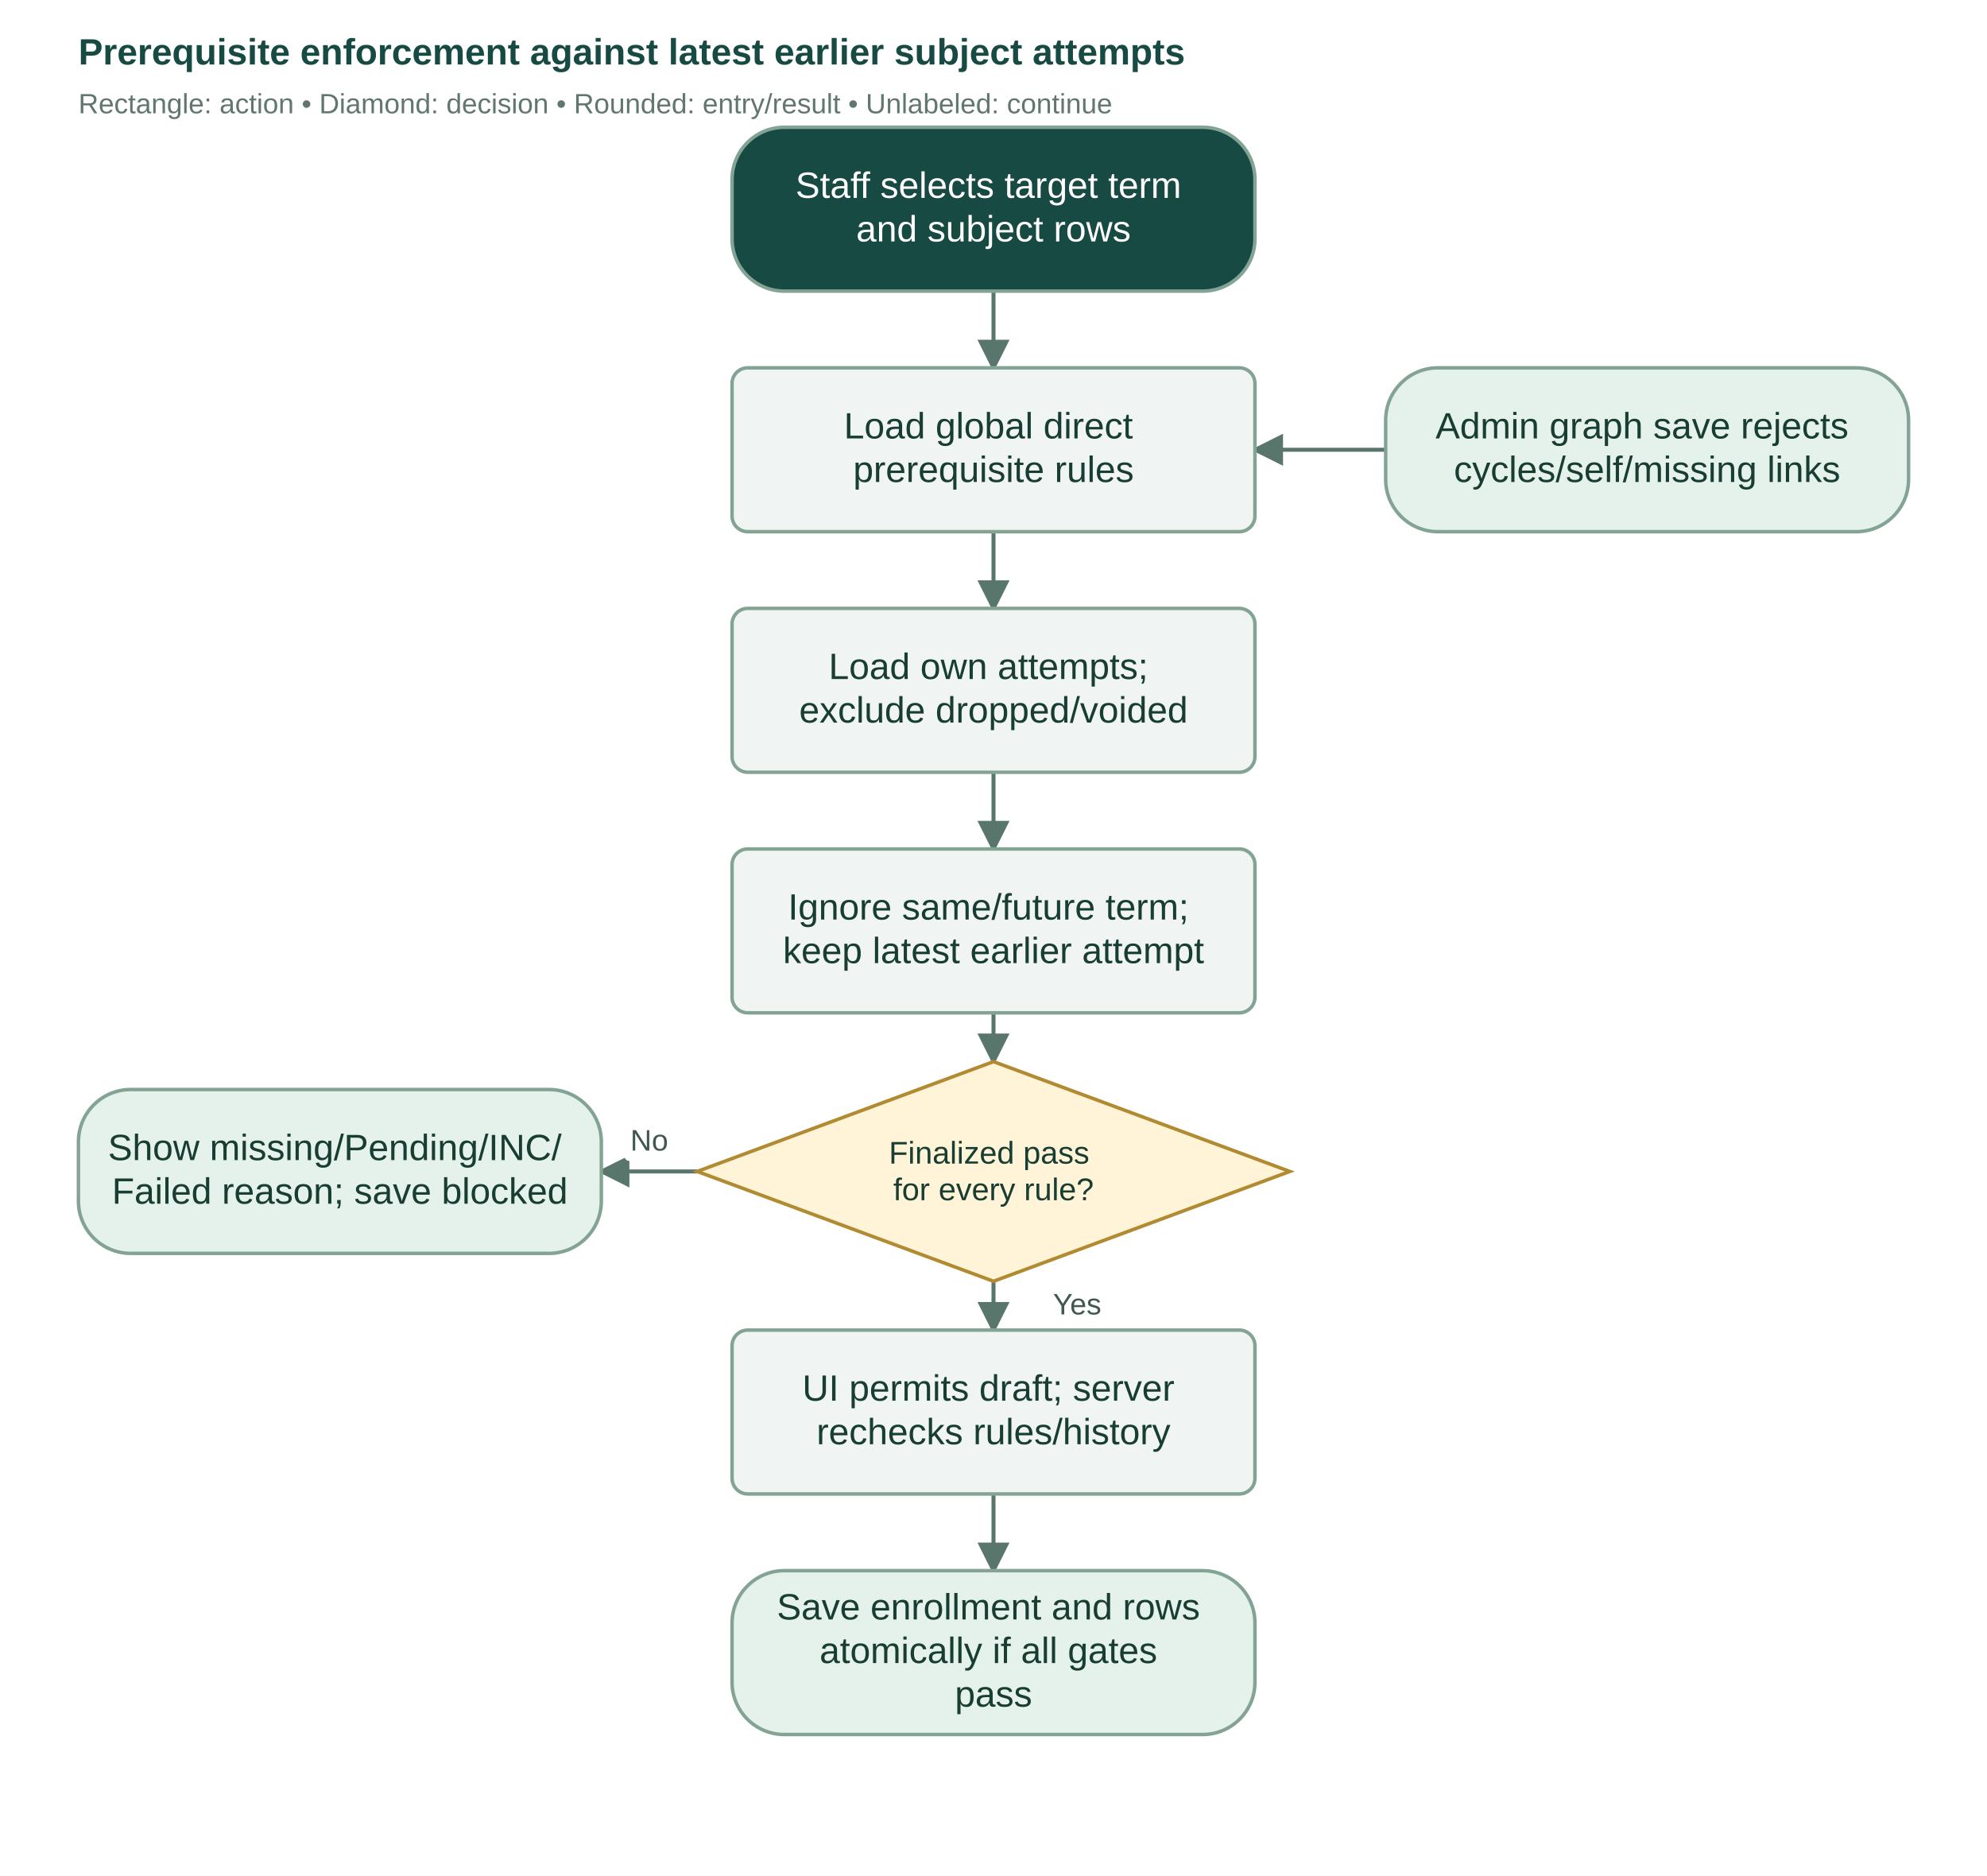
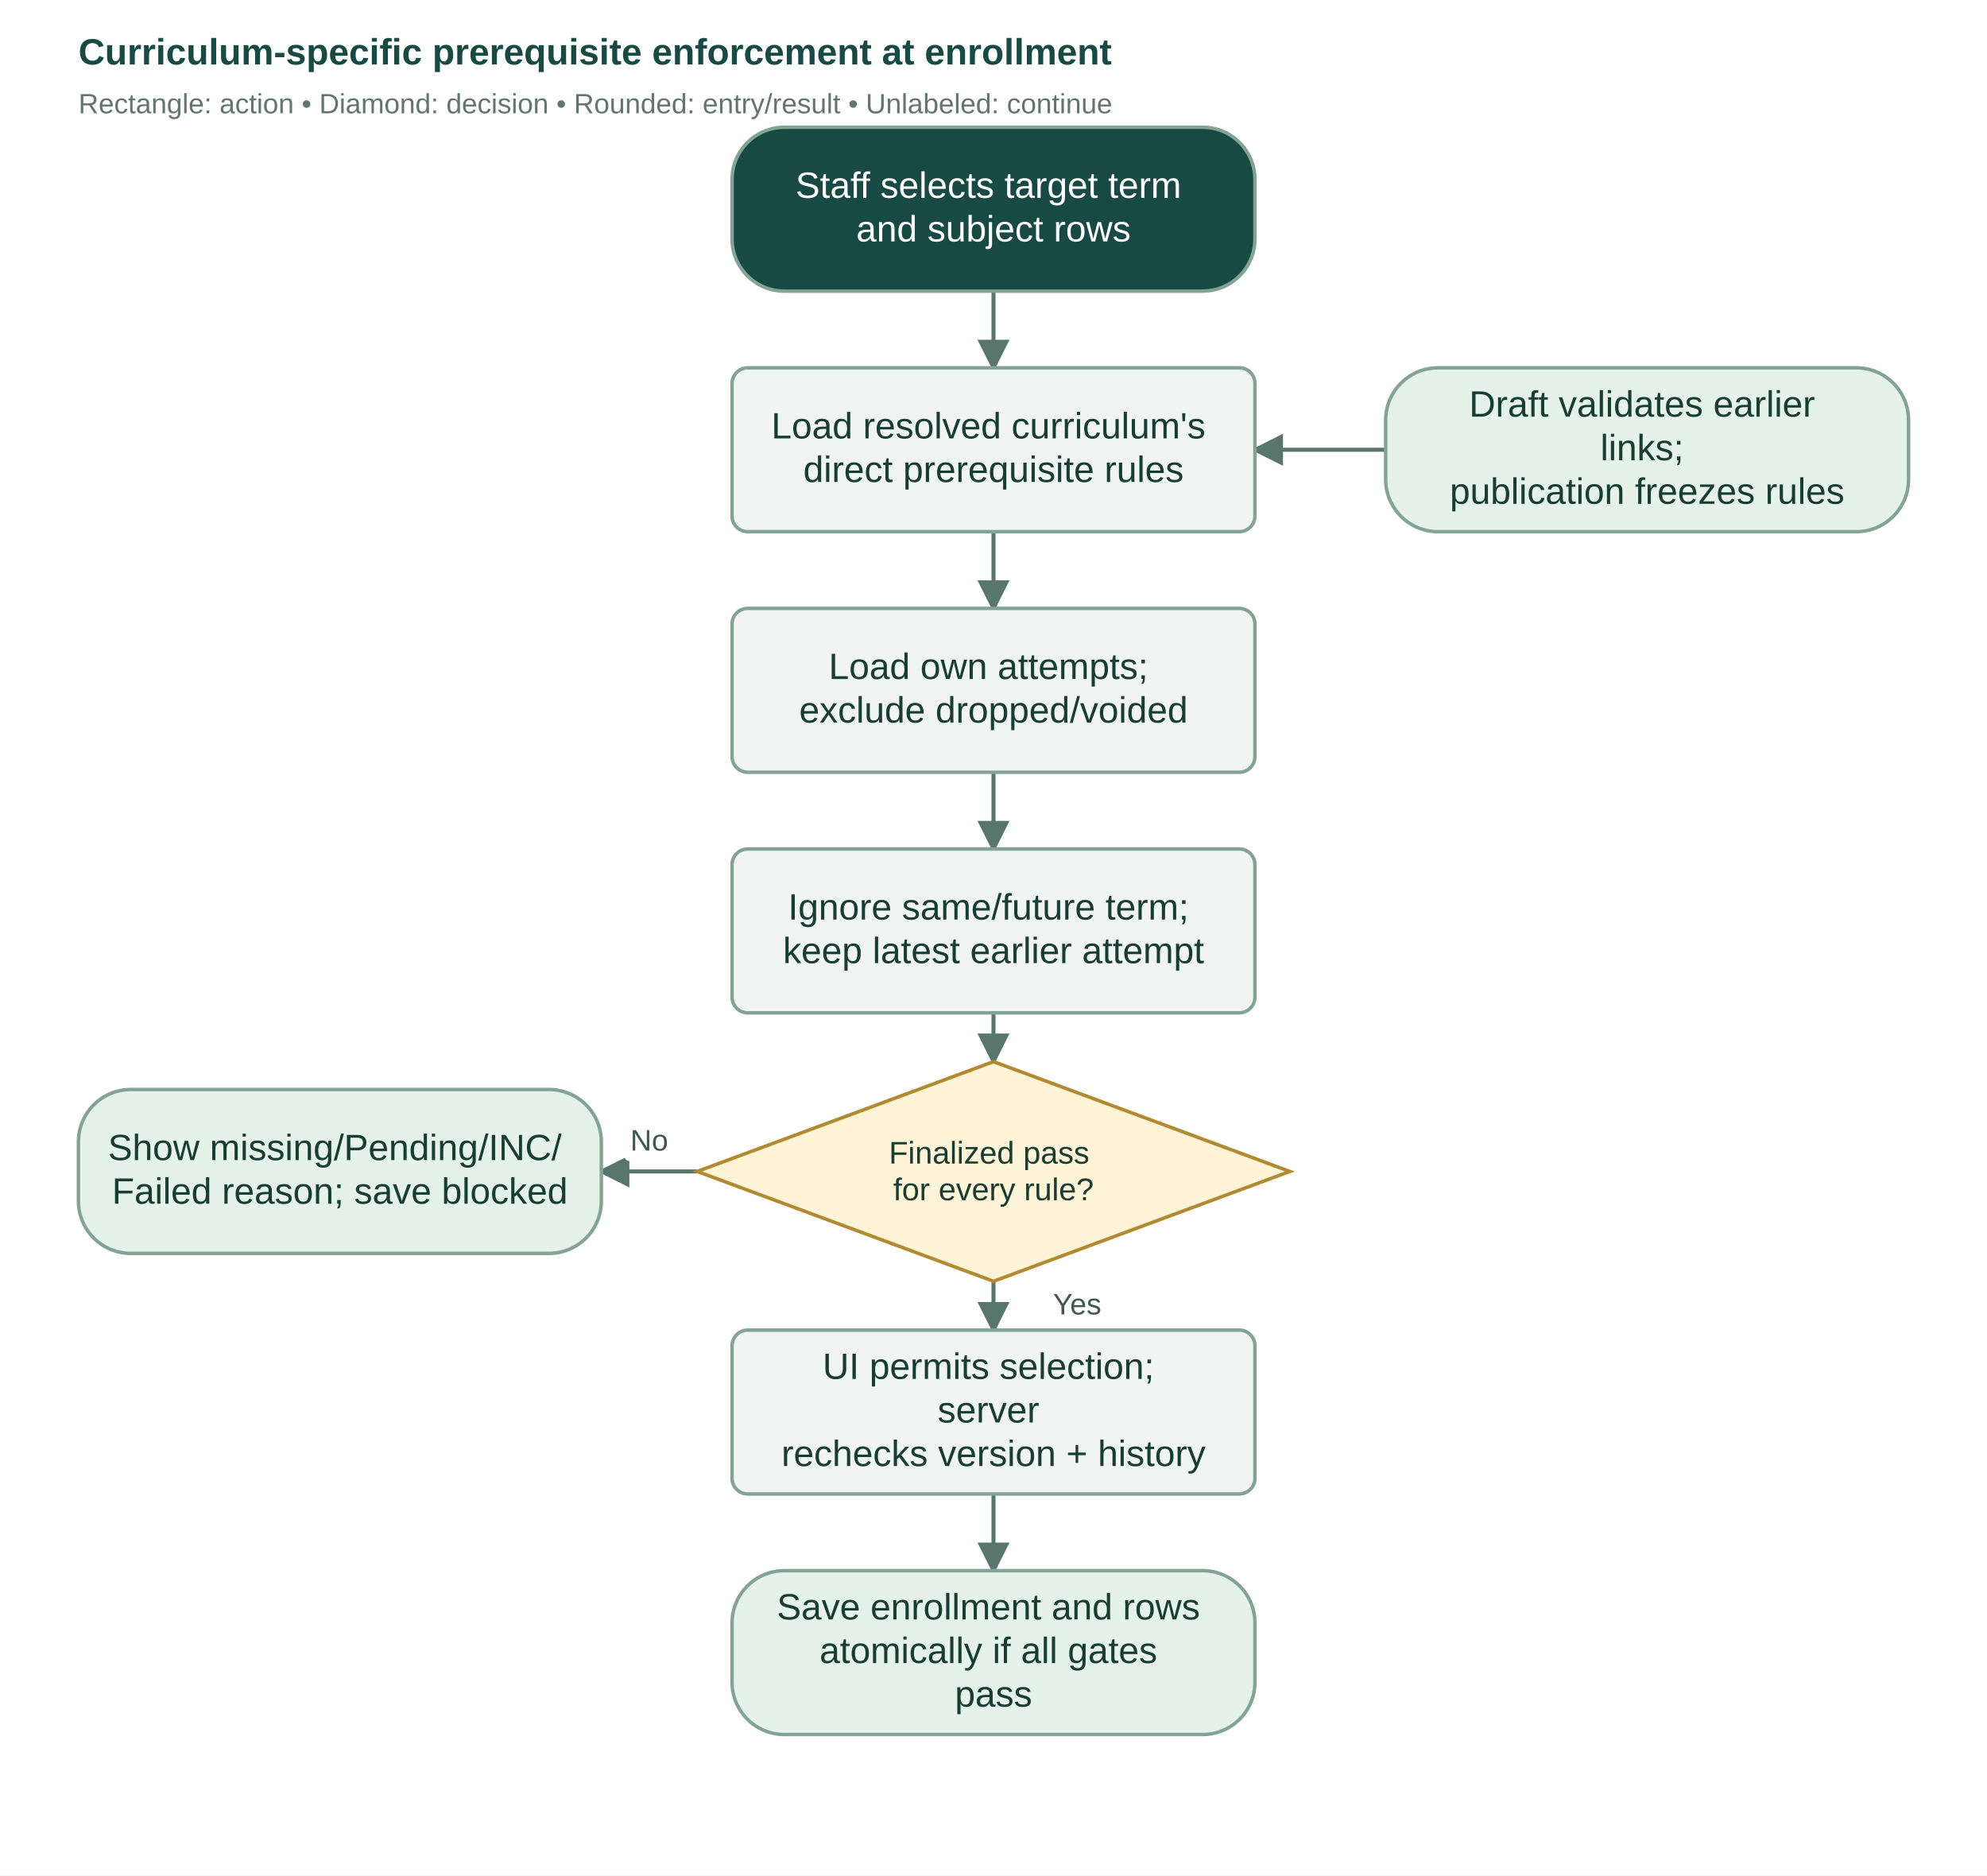
<svg xmlns="http://www.w3.org/2000/svg" width="1140" height="1076" viewBox="0 0 1140 1076">
  <rect width="100%" height="100%" fill="white" />
  <defs>
    <marker id="arrow" markerWidth="9" markerHeight="9" refX="7" refY="4" orient="auto">
      <path d="M0,0 L8,4 L0,8 z" fill="#58766b" />
    </marker>
  </defs>
-   <text x="45" y="37" font-family="Arial" font-size="21" font-weight="bold" fill="#164a42">Prerequisite enforcement against latest earlier subject attempts</text>
+   <text x="45" y="37" font-family="Arial" font-size="21" font-weight="bold" fill="#164a42">Curriculum-specific prerequisite enforcement at enrollment</text>
  <text x="45" y="65" font-family="Arial" font-size="16" fill="#61776e">Rectangle: action  •  Diamond: decision  •  Rounded: entry/result  •  Unlabeled: continue</text>
  <polyline points="570,167 570,211" fill="none" stroke="#58766b" stroke-width="2.3" marker-end="url(#arrow)" />
  <polyline points="795,258 720,258" fill="none" stroke="#58766b" stroke-width="2.3" marker-end="url(#arrow)" />
  <polyline points="570,305 570,349" fill="none" stroke="#58766b" stroke-width="2.3" marker-end="url(#arrow)" />
  <polyline points="570,443 570,487" fill="none" stroke="#58766b" stroke-width="2.3" marker-end="url(#arrow)" />
  <polyline points="570,581 570,609" fill="none" stroke="#58766b" stroke-width="2.3" marker-end="url(#arrow)" />
  <polyline points="400,672 345,672" fill="none" stroke="#58766b" stroke-width="2.3" marker-end="url(#arrow)" />
  <rect x="358.2" y="643" width="28.6" height="23" rx="3" fill="white" />
  <text x="372.5" y="660" text-anchor="middle" font-family="Arial" font-size="17" fill="#40584f">No</text>
  <polyline points="570,735 570,763" fill="none" stroke="#58766b" stroke-width="2.3" marker-end="url(#arrow)" />
  <rect x="599.05" y="737" width="37.9" height="23" rx="3" fill="white" />
  <text x="618" y="754" text-anchor="middle" font-family="Arial" font-size="17" fill="#40584f">Yes</text>
  <polyline points="570,857 570,901" fill="none" stroke="#58766b" stroke-width="2.3" marker-end="url(#arrow)" />
  <rect x="420" y="73" width="300" height="94" rx="30" fill="#164a42" stroke="#83a394" stroke-width="2" />
  <text x="570" y="113.5" text-anchor="middle" font-family="Arial" font-size="21" fill="white">
    <tspan x="570" dy="0">Staff selects target term</tspan>
    <tspan x="570" dy="25">and subject rows</tspan>
  </text>
  <rect x="420" y="211" width="300" height="94" rx="9" fill="#f0f5f3" stroke="#83a394" stroke-width="2" />
  <text x="570" y="251.5" text-anchor="middle" font-family="Arial" font-size="21" fill="#183d32">
-     <tspan x="570" dy="0">Load global direct</tspan>
-     <tspan x="570" dy="25">prerequisite rules</tspan>
+     <tspan x="570" dy="0">Load resolved curriculum's</tspan>
+     <tspan x="570" dy="25">direct prerequisite rules</tspan>
  </text>
  <rect x="420" y="349" width="300" height="94" rx="9" fill="#f0f5f3" stroke="#83a394" stroke-width="2" />
  <text x="570" y="389.5" text-anchor="middle" font-family="Arial" font-size="21" fill="#183d32">
    <tspan x="570" dy="0">Load own attempts;</tspan>
    <tspan x="570" dy="25">exclude dropped/voided</tspan>
  </text>
  <rect x="420" y="487" width="300" height="94" rx="9" fill="#f0f5f3" stroke="#83a394" stroke-width="2" />
  <text x="570" y="527.5" text-anchor="middle" font-family="Arial" font-size="21" fill="#183d32">
    <tspan x="570" dy="0">Ignore same/future term;</tspan>
    <tspan x="570" dy="25">keep latest earlier attempt</tspan>
  </text>
  <polygon points="570,609 740,672 570,735 400,672" fill="#fff4d8" stroke="#b18a32" stroke-width="2" />
  <text x="570" y="667.5" text-anchor="middle" font-family="Arial" font-size="18" fill="#183d32">
    <tspan x="570" dy="0">Finalized pass</tspan>
    <tspan x="570" dy="21">for every rule?</tspan>
  </text>
  <rect x="45" y="625" width="300" height="94" rx="30" fill="#e5f2eb" stroke="#83a394" stroke-width="2" />
  <text x="195" y="665.5" text-anchor="middle" font-family="Arial" font-size="21" fill="#183d32">
    <tspan x="195" dy="0">Show missing/Pending/INC/</tspan>
    <tspan x="195" dy="25">Failed reason; save blocked</tspan>
  </text>
  <rect x="420" y="763" width="300" height="94" rx="9" fill="#f0f5f3" stroke="#83a394" stroke-width="2" />
-   <text x="570" y="803.5" text-anchor="middle" font-family="Arial" font-size="21" fill="#183d32">
-     <tspan x="570" dy="0">UI permits draft; server</tspan>
-     <tspan x="570" dy="25">rechecks rules/history</tspan>
+   <text x="570" y="791" text-anchor="middle" font-family="Arial" font-size="21" fill="#183d32">
+     <tspan x="570" dy="0">UI permits selection;</tspan>
+     <tspan x="570" dy="25">server</tspan>
+     <tspan x="570" dy="25">rechecks version + history</tspan>
  </text>
  <rect x="420" y="901" width="300" height="94" rx="30" fill="#e5f2eb" stroke="#83a394" stroke-width="2" />
  <text x="570" y="929" text-anchor="middle" font-family="Arial" font-size="21" fill="#183d32">
    <tspan x="570" dy="0">Save enrollment and rows</tspan>
    <tspan x="570" dy="25">atomically if all gates</tspan>
    <tspan x="570" dy="25">pass</tspan>
  </text>
  <rect x="795" y="211" width="300" height="94" rx="30" fill="#e5f2eb" stroke="#83a394" stroke-width="2" />
-   <text x="945" y="251.5" text-anchor="middle" font-family="Arial" font-size="21" fill="#183d32">
-     <tspan x="945" dy="0">Admin graph save rejects</tspan>
-     <tspan x="945" dy="25">cycles/self/missing links</tspan>
+   <text x="945" y="239" text-anchor="middle" font-family="Arial" font-size="21" fill="#183d32">
+     <tspan x="945" dy="0">Draft validates earlier</tspan>
+     <tspan x="945" dy="25">links;</tspan>
+     <tspan x="945" dy="25">publication freezes rules</tspan>
  </text>
</svg>
